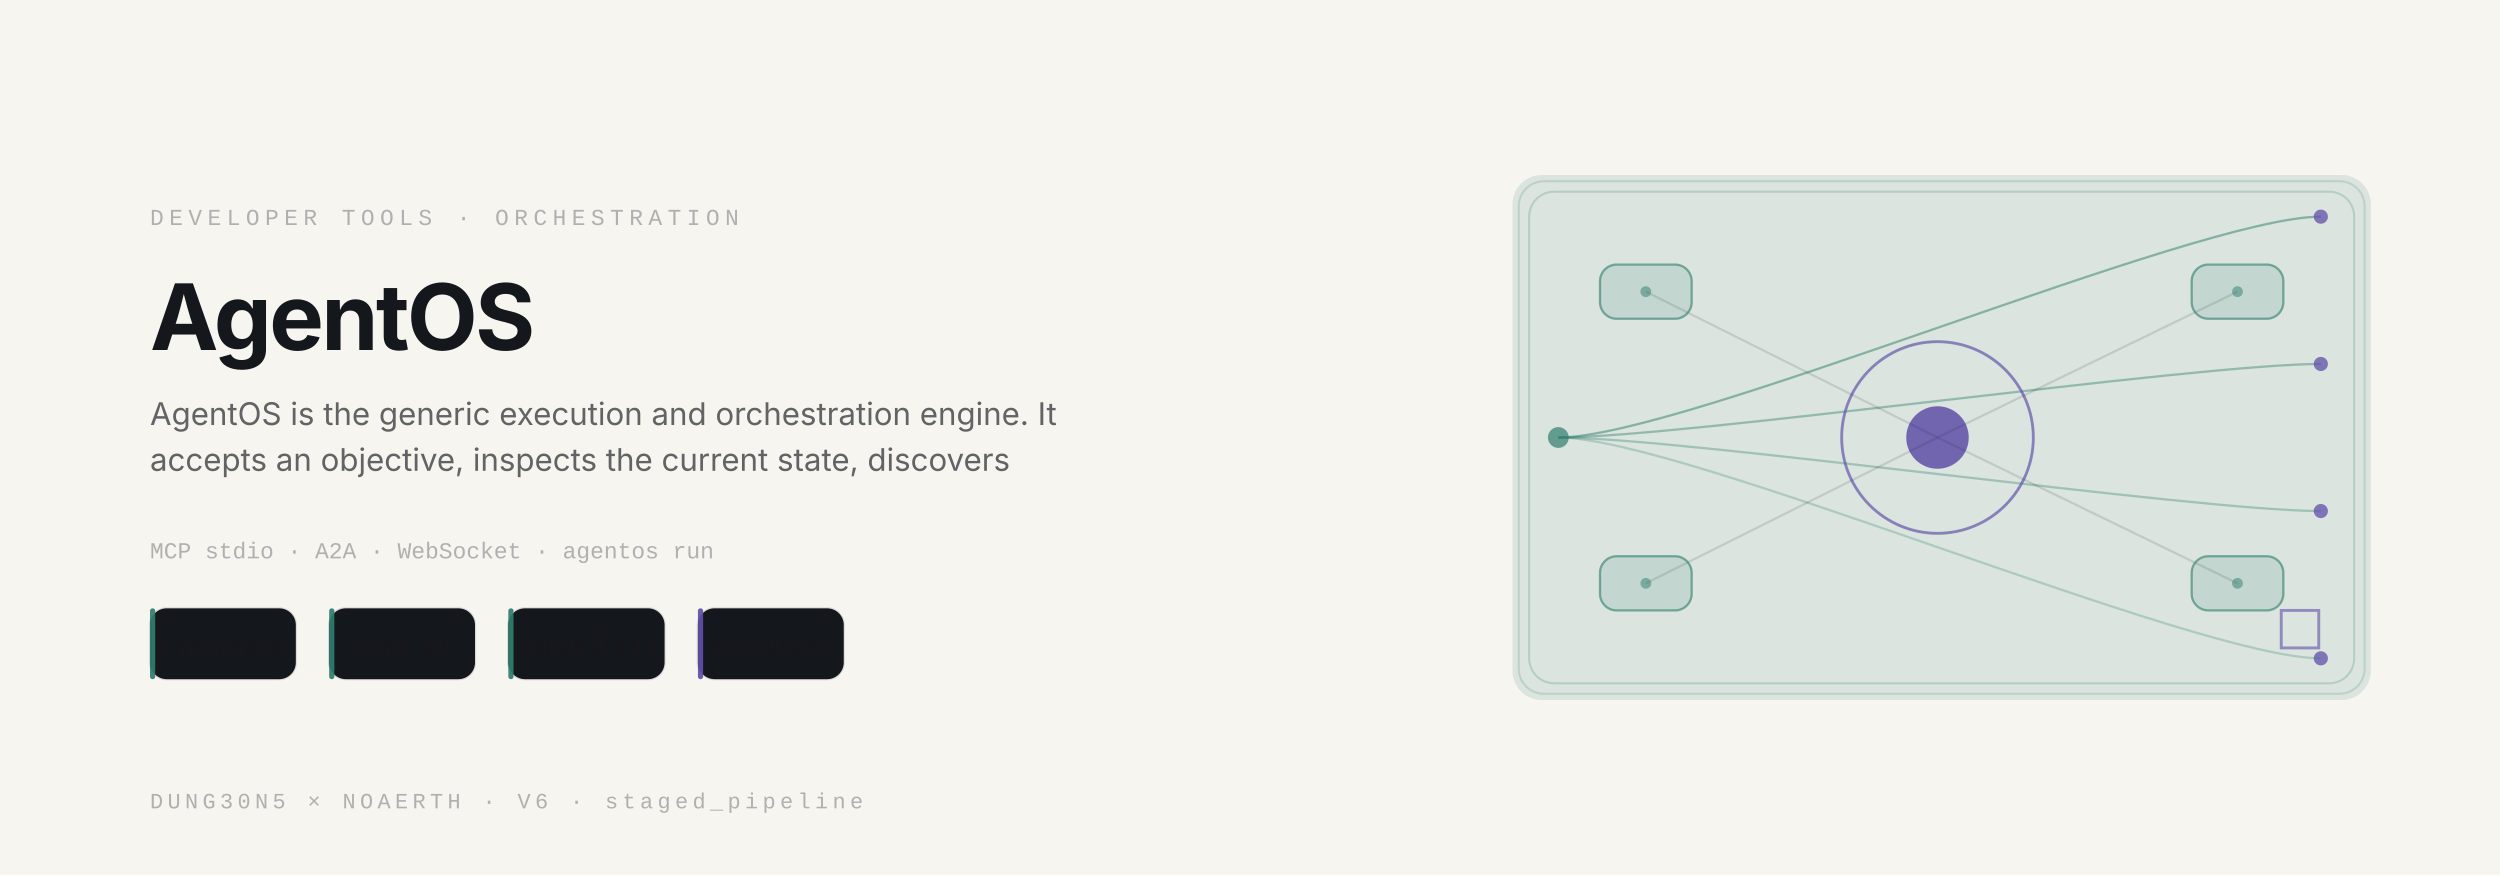
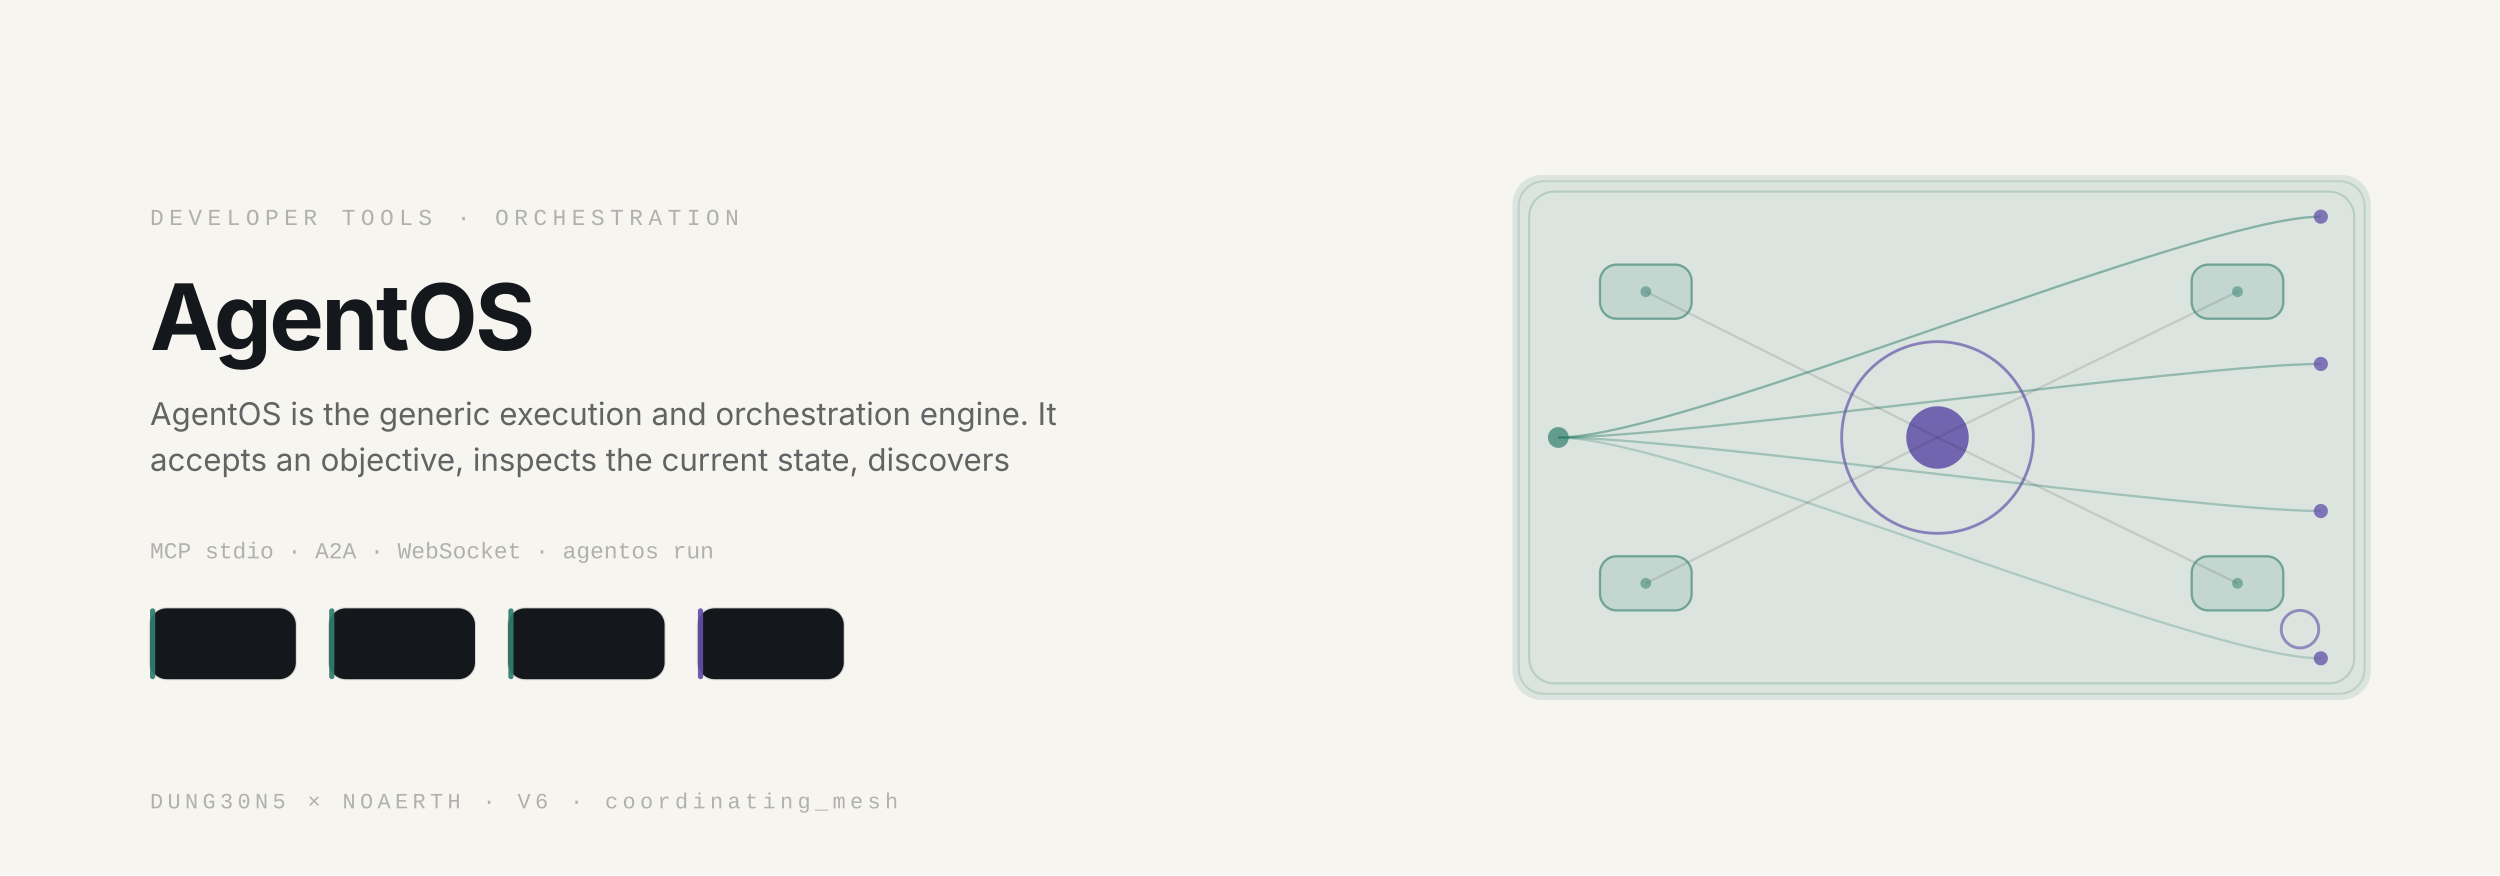
<svg xmlns="http://www.w3.org/2000/svg" viewBox="0 0 1200 420" width="1200" height="420" role="img" aria-label="AgentOS: Interface Layer → Control Layer → Capability Layer → Execution Layer">
  <rect width="1200" height="420" fill="#f7f5f0" />
  <text x="72" y="108" font-family="ui-monospace, SFMono-Regular, Menlo, Monaco, Consolas, 'Liberation Mono', monospace" font-size="11" letter-spacing="2.6" fill="#14171c4f">DEVELOPER TOOLS · ORCHESTRATION</text>
  <text x="72" y="168" font-family="-apple-system, BlinkMacSystemFont, 'Segoe UI', Inter, Helvetica, Arial, sans-serif" font-size="44" font-weight="660" letter-spacing="-1.2" fill="#14171c">AgentOS</text>
  <text x="72" y="204" font-family="-apple-system, BlinkMacSystemFont, 'Segoe UI', Inter, Helvetica, Arial, sans-serif" font-size="15" fill="#14171ca8">AgentOS is the generic execution and orchestration engine. It</text>
  <text x="72" y="226" font-family="-apple-system, BlinkMacSystemFont, 'Segoe UI', Inter, Helvetica, Arial, sans-serif" font-size="15" fill="#14171ca8">accepts an objective, inspects the current state, discovers</text>
  <text x="72" y="268" font-family="ui-monospace, SFMono-Regular, Menlo, Monaco, Consolas, 'Liberation Mono', monospace" font-size="11" fill="#14171c4f">MCP stdio · A2A · WebSocket · agentos run</text>
  <rect x="72.0" y="292.0" width="70.0" height="34.0" rx="8" fill="#14171c" stroke="#14171c1f" stroke-width="1.1" />
  <rect x="72.0" y="292.0" width="2.5" height="34.0" rx="1.2" fill="#2f7d6c" opacity="0.92" />
  <text x="107.0" y="314" font-family="ui-monospace, SFMono-Regular, Menlo, Monaco, Consolas, 'Liberation Mono', monospace" font-size="11" fill="#14171c" fill-opacity="0.82" text-anchor="middle">Interface</text>
  <rect x="158.0" y="292.0" width="70.0" height="34.0" rx="8" fill="#14171c" stroke="#14171c1f" stroke-width="1.1" />
  <rect x="158.0" y="292.0" width="2.5" height="34.0" rx="1.2" fill="#2f7d6c" opacity="0.92" />
  <text x="193.0" y="314" font-family="ui-monospace, SFMono-Regular, Menlo, Monaco, Consolas, 'Liberation Mono', monospace" font-size="11" fill="#14171c" fill-opacity="0.82" text-anchor="middle">Control</text>
  <rect x="244.0" y="292.0" width="75.0" height="34.0" rx="8" fill="#14171c" stroke="#14171c1f" stroke-width="1.1" />
  <rect x="244.0" y="292.0" width="2.5" height="34.0" rx="1.2" fill="#2f7d6c" opacity="0.92" />
  <text x="281.5" y="314" font-family="ui-monospace, SFMono-Regular, Menlo, Monaco, Consolas, 'Liberation Mono', monospace" font-size="11" fill="#14171c" fill-opacity="0.82" text-anchor="middle">Capability</text>
  <rect x="335.0" y="292.0" width="70.0" height="34.0" rx="8" fill="#14171c" stroke="#14171c1f" stroke-width="1.1" />
  <rect x="335.0" y="292.0" width="2.5" height="34.0" rx="1.2" fill="#5f4fa8" opacity="0.92" />
  <text x="370.0" y="314" font-family="ui-monospace, SFMono-Regular, Menlo, Monaco, Consolas, 'Liberation Mono', monospace" font-size="11" fill="#14171c" fill-opacity="0.82" text-anchor="middle">Execution</text>
  <rect x="726.0" y="84.0" width="412.0" height="252.0" rx="14" fill="#2f7d6c" fill-opacity="0.14" />
  <rect x="729.0" y="87.0" width="406.0" height="246.0" rx="12" fill="none" stroke="#2f7d6c" stroke-width="1" stroke-opacity="0.18" />
  <circle cx="748.0" cy="210.0" r="5" fill="#2f7d6c" opacity="0.7" />
  <path d="M748.0 210.0 C808.0 210.0 1054.0 104.0 1114.0 104.0" fill="none" stroke="#2f7d6c" stroke-width="1.1" opacity="0.50" />
  <circle cx="1114.0" cy="104.0" r="3.4" fill="#5f4fa8" opacity="0.75" />
  <path d="M748.0 210.0 C808.0 210.0 1054.0 174.7 1114.0 174.7" fill="none" stroke="#2f7d6c" stroke-width="1.1" opacity="0.42" />
  <circle cx="1114.0" cy="174.7" r="3.4" fill="#5f4fa8" opacity="0.75" />
  <path d="M748.0 210.0 C808.0 210.0 1054.0 245.3 1114.0 245.3" fill="none" stroke="#2f7d6c" stroke-width="1.1" opacity="0.34" />
  <circle cx="1114.0" cy="245.3" r="3.4" fill="#5f4fa8" opacity="0.75" />
  <path d="M748.0 210.0 C808.0 210.0 1054.0 316.0 1114.0 316.0" fill="none" stroke="#2f7d6c" stroke-width="1.1" opacity="0.26" />
  <circle cx="1114.0" cy="316.0" r="3.4" fill="#5f4fa8" opacity="0.75" />
  <rect x="734.0" y="92.0" width="396.0" height="236.0" rx="12" fill="none" stroke="#2f7d6c" stroke-width="1" stroke-opacity="0.22" />
-   <path d="M1095.0 293.0 h18 v18 h-18 z" fill="none" stroke="#5f4fa8" stroke-width="1.4" opacity="0.6" />
+   <circle cx="1104.0" cy="302.0" r="9" fill="none" stroke="#5f4fa8" stroke-width="1.4" opacity="0.6" />
  <circle cx="930" cy="210" r="46" fill="none" stroke="#5f4fa8" stroke-width="1.4" opacity="0.55" />
  <circle cx="930" cy="210" r="15" fill="#5f4fa8" opacity="0.85" />
  <circle cx="930.0" cy="210.0" r="46.0" fill="none" stroke="#5f4fa8" stroke-width="1.1" opacity="0.28" />
  <line x1="790" y1="140" x2="930" y2="210" stroke="#14171c1f" stroke-width="1.1" />
  <circle cx="790.0" cy="140.0" r="2.6" fill="#2f7d6c" opacity="0.5" />
  <rect x="768" y="127" width="44" height="26" rx="8" fill="#2f7d6c" fill-opacity="0.14" stroke="#2f7d6c" stroke-width="1.1" stroke-opacity="0.6" opacity="1" />
  <line x1="1074" y1="140" x2="930" y2="210" stroke="#14171c1f" stroke-width="1.1" />
  <circle cx="1074.0" cy="140.0" r="2.6" fill="#2f7d6c" opacity="0.5" />
  <rect x="1052" y="127" width="44" height="26" rx="8" fill="#2f7d6c" fill-opacity="0.14" stroke="#2f7d6c" stroke-width="1.1" stroke-opacity="0.6" opacity="1" />
  <line x1="790" y1="280" x2="930" y2="210" stroke="#14171c1f" stroke-width="1.1" />
  <circle cx="790.0" cy="280.0" r="2.6" fill="#2f7d6c" opacity="0.5" />
  <rect x="768" y="267" width="44" height="26" rx="8" fill="#2f7d6c" fill-opacity="0.14" stroke="#2f7d6c" stroke-width="1.1" stroke-opacity="0.6" opacity="1" />
  <line x1="1074" y1="280" x2="930" y2="210" stroke="#14171c1f" stroke-width="1.1" />
  <circle cx="1074.0" cy="280.0" r="2.6" fill="#2f7d6c" opacity="0.5" />
  <rect x="1052" y="267" width="44" height="26" rx="8" fill="#2f7d6c" fill-opacity="0.14" stroke="#2f7d6c" stroke-width="1.1" stroke-opacity="0.6" opacity="1" />
-   <text x="72" y="388" font-family="ui-monospace, SFMono-Regular, Menlo, Monaco, Consolas, 'Liberation Mono', monospace" font-size="10.5" letter-spacing="2.1" fill="#14171c4f">DUNG30N5 × NOAERTH · V6 · staged_pipeline</text>
+   <text x="72" y="388" font-family="ui-monospace, SFMono-Regular, Menlo, Monaco, Consolas, 'Liberation Mono', monospace" font-size="10.5" letter-spacing="2.1" fill="#14171c4f">DUNG30N5 × NOAERTH · V6 · coordinating_mesh</text>
</svg>
